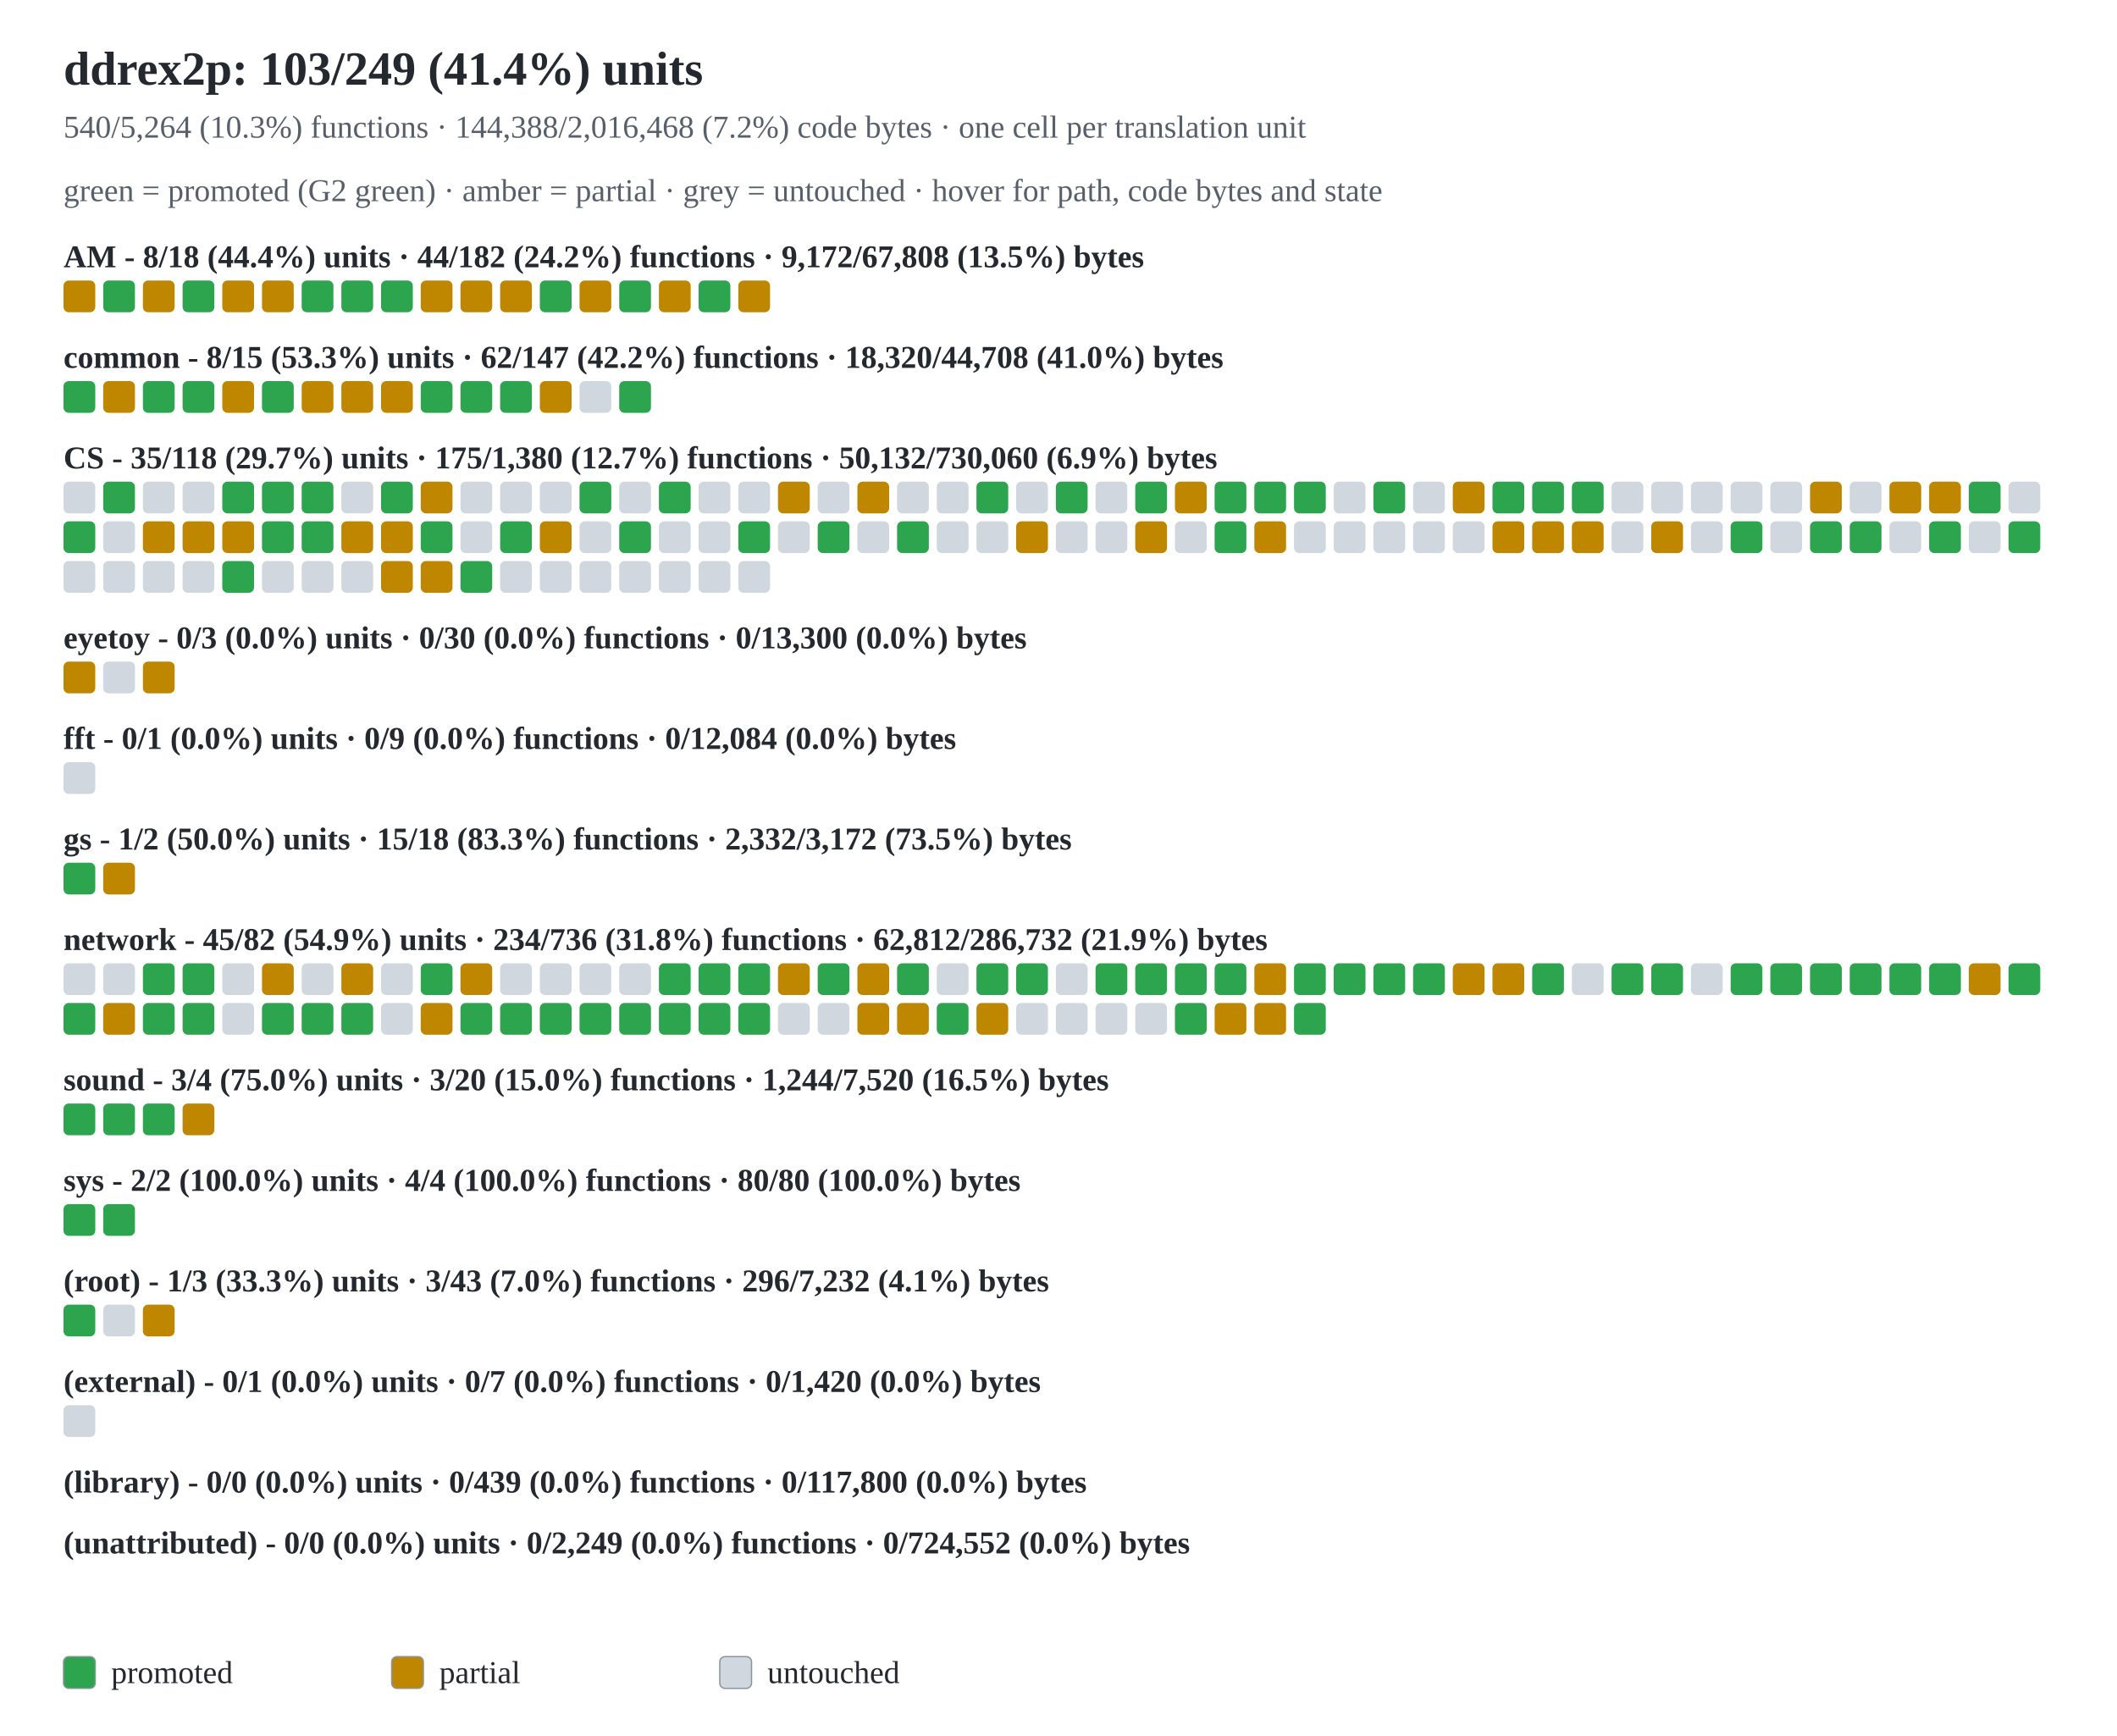
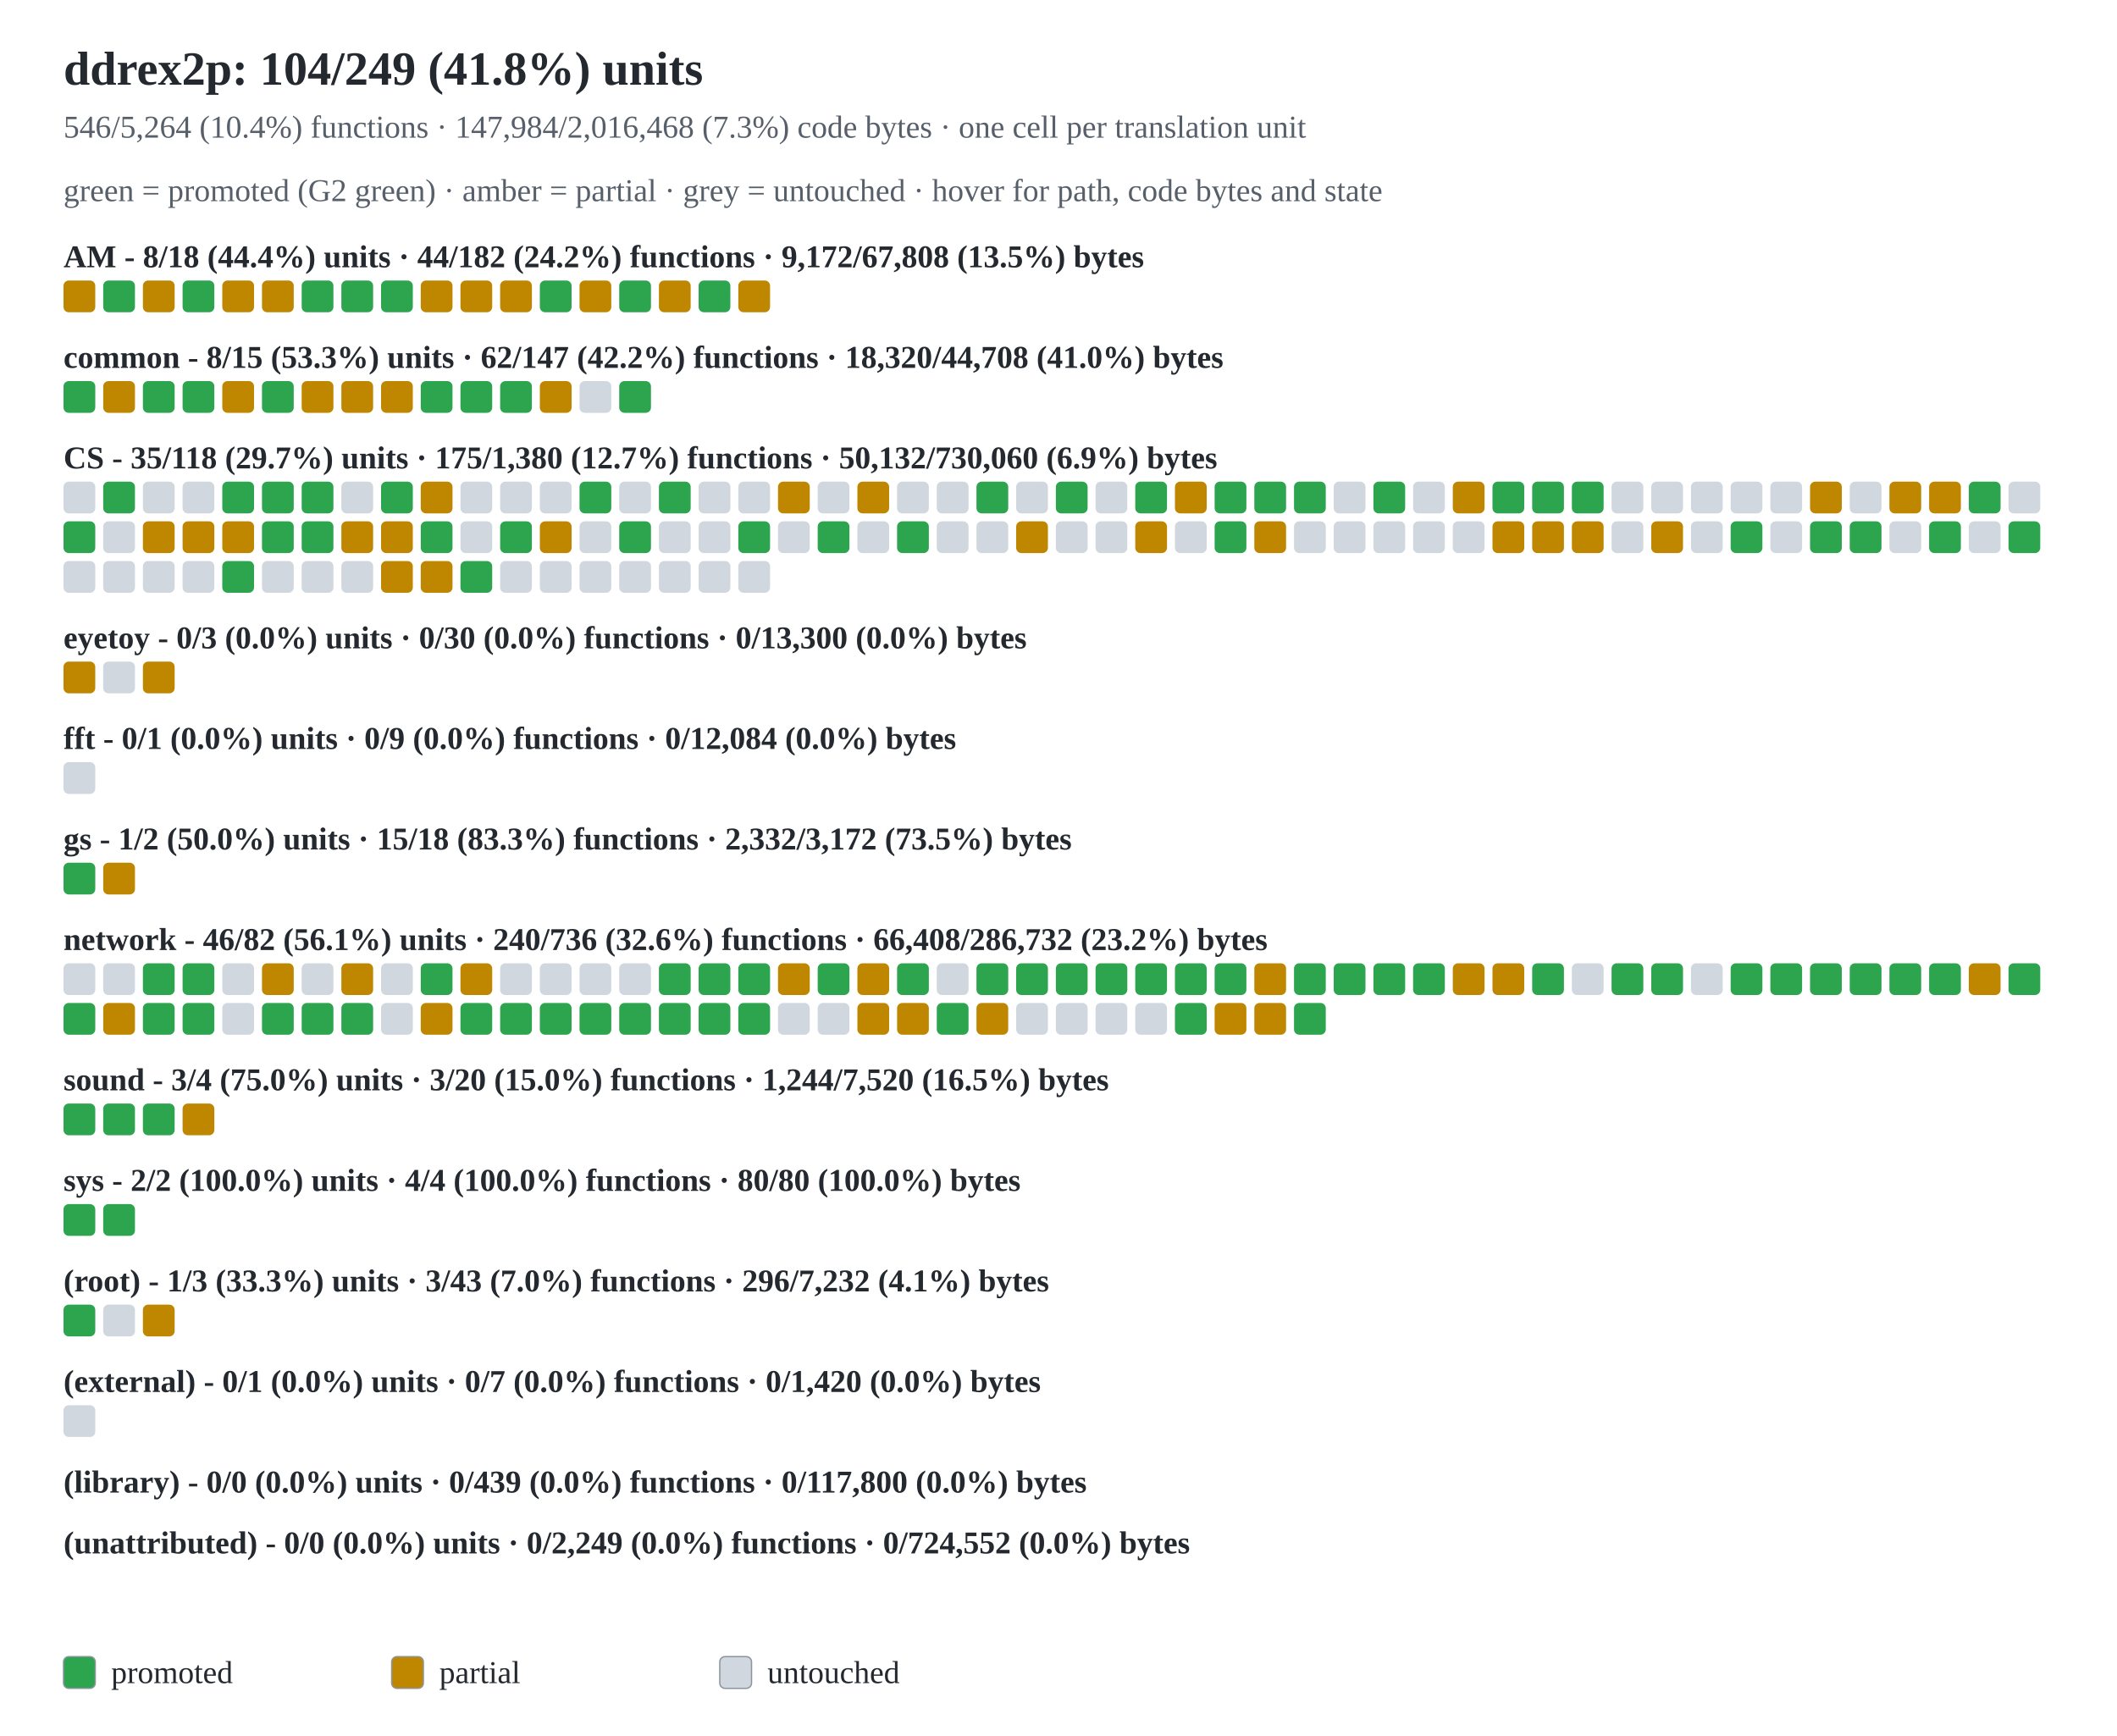
<svg xmlns="http://www.w3.org/2000/svg" width="800" height="656" viewBox="0 0 800 656" role="img" aria-label="ddrex2p translation unit heatmap">
  <rect width="800" height="656" fill="#ffffff" />
-   <text x="24" y="32" font-size="18" font-weight="600" fill="#24292f">ddrex2p: 103/249 (41.4%) units</text>
-   <text x="24" y="52" font-size="12" fill="#57606a">540/5,264 (10.3%) functions · 144,388/2,016,468 (7.2%) code bytes · one cell per translation unit</text>
+   <text x="24" y="32" font-size="18" font-weight="600" fill="#24292f">ddrex2p: 104/249 (41.8%) units</text>
+   <text x="24" y="52" font-size="12" fill="#57606a">546/5,264 (10.4%) functions · 147,984/2,016,468 (7.3%) code bytes · one cell per translation unit</text>
  <text x="24" y="76" font-size="12" fill="#57606a">green = promoted (G2 green) · amber = partial · grey = untouched · hover for path, code bytes and state</text>
  <g class="module" data-module="AM">
    <text x="24" y="101" font-size="12" font-weight="600" fill="#24292f">AM - 8/18 (44.4%) units · 44/182 (24.2%) functions · 9,172/67,808 (13.5%) bytes</text>
    <rect class="cell" data-state="partial" x="24" y="106" width="12" height="12" rx="2" fill="#bf8700" />
    <rect class="cell" data-state="promoted" x="39" y="106" width="12" height="12" rx="2" fill="#2da44e" />
    <rect class="cell" data-state="partial" x="54" y="106" width="12" height="12" rx="2" fill="#bf8700" />
    <rect class="cell" data-state="promoted" x="69" y="106" width="12" height="12" rx="2" fill="#2da44e" />
    <rect class="cell" data-state="partial" x="84" y="106" width="12" height="12" rx="2" fill="#bf8700" />
    <rect class="cell" data-state="partial" x="99" y="106" width="12" height="12" rx="2" fill="#bf8700" />
    <rect class="cell" data-state="promoted" x="114" y="106" width="12" height="12" rx="2" fill="#2da44e" />
    <rect class="cell" data-state="promoted" x="129" y="106" width="12" height="12" rx="2" fill="#2da44e" />
    <rect class="cell" data-state="promoted" x="144" y="106" width="12" height="12" rx="2" fill="#2da44e" />
    <rect class="cell" data-state="partial" x="159" y="106" width="12" height="12" rx="2" fill="#bf8700" />
    <rect class="cell" data-state="partial" x="174" y="106" width="12" height="12" rx="2" fill="#bf8700" />
    <rect class="cell" data-state="partial" x="189" y="106" width="12" height="12" rx="2" fill="#bf8700" />
    <rect class="cell" data-state="promoted" x="204" y="106" width="12" height="12" rx="2" fill="#2da44e" />
    <rect class="cell" data-state="partial" x="219" y="106" width="12" height="12" rx="2" fill="#bf8700" />
    <rect class="cell" data-state="promoted" x="234" y="106" width="12" height="12" rx="2" fill="#2da44e" />
    <rect class="cell" data-state="partial" x="249" y="106" width="12" height="12" rx="2" fill="#bf8700" />
    <rect class="cell" data-state="promoted" x="264" y="106" width="12" height="12" rx="2" fill="#2da44e" />
    <rect class="cell" data-state="partial" x="279" y="106" width="12" height="12" rx="2" fill="#bf8700" />
  </g>
  <g class="module" data-module="common">
    <text x="24" y="139" font-size="12" font-weight="600" fill="#24292f">common - 8/15 (53.3%) units · 62/147 (42.2%) functions · 18,320/44,708 (41.0%) bytes</text>
    <rect class="cell" data-state="promoted" x="24" y="144" width="12" height="12" rx="2" fill="#2da44e" />
    <rect class="cell" data-state="partial" x="39" y="144" width="12" height="12" rx="2" fill="#bf8700" />
    <rect class="cell" data-state="promoted" x="54" y="144" width="12" height="12" rx="2" fill="#2da44e" />
    <rect class="cell" data-state="promoted" x="69" y="144" width="12" height="12" rx="2" fill="#2da44e" />
    <rect class="cell" data-state="partial" x="84" y="144" width="12" height="12" rx="2" fill="#bf8700" />
    <rect class="cell" data-state="promoted" x="99" y="144" width="12" height="12" rx="2" fill="#2da44e" />
    <rect class="cell" data-state="partial" x="114" y="144" width="12" height="12" rx="2" fill="#bf8700" />
    <rect class="cell" data-state="partial" x="129" y="144" width="12" height="12" rx="2" fill="#bf8700" />
    <rect class="cell" data-state="partial" x="144" y="144" width="12" height="12" rx="2" fill="#bf8700" />
    <rect class="cell" data-state="promoted" x="159" y="144" width="12" height="12" rx="2" fill="#2da44e" />
    <rect class="cell" data-state="promoted" x="174" y="144" width="12" height="12" rx="2" fill="#2da44e" />
    <rect class="cell" data-state="promoted" x="189" y="144" width="12" height="12" rx="2" fill="#2da44e" />
    <rect class="cell" data-state="partial" x="204" y="144" width="12" height="12" rx="2" fill="#bf8700" />
    <rect class="cell" data-state="untouched" x="219" y="144" width="12" height="12" rx="2" fill="#d0d7de" />
    <rect class="cell" data-state="promoted" x="234" y="144" width="12" height="12" rx="2" fill="#2da44e" />
  </g>
  <g class="module" data-module="CS">
    <text x="24" y="177" font-size="12" font-weight="600" fill="#24292f">CS - 35/118 (29.7%) units · 175/1,380 (12.7%) functions · 50,132/730,060 (6.9%) bytes</text>
    <rect class="cell" data-state="untouched" x="24" y="182" width="12" height="12" rx="2" fill="#d0d7de" />
    <rect class="cell" data-state="promoted" x="39" y="182" width="12" height="12" rx="2" fill="#2da44e" />
    <rect class="cell" data-state="untouched" x="54" y="182" width="12" height="12" rx="2" fill="#d0d7de" />
    <rect class="cell" data-state="untouched" x="69" y="182" width="12" height="12" rx="2" fill="#d0d7de" />
    <rect class="cell" data-state="promoted" x="84" y="182" width="12" height="12" rx="2" fill="#2da44e" />
    <rect class="cell" data-state="promoted" x="99" y="182" width="12" height="12" rx="2" fill="#2da44e" />
    <rect class="cell" data-state="promoted" x="114" y="182" width="12" height="12" rx="2" fill="#2da44e" />
    <rect class="cell" data-state="untouched" x="129" y="182" width="12" height="12" rx="2" fill="#d0d7de" />
    <rect class="cell" data-state="promoted" x="144" y="182" width="12" height="12" rx="2" fill="#2da44e" />
    <rect class="cell" data-state="partial" x="159" y="182" width="12" height="12" rx="2" fill="#bf8700" />
    <rect class="cell" data-state="untouched" x="174" y="182" width="12" height="12" rx="2" fill="#d0d7de" />
    <rect class="cell" data-state="untouched" x="189" y="182" width="12" height="12" rx="2" fill="#d0d7de" />
    <rect class="cell" data-state="untouched" x="204" y="182" width="12" height="12" rx="2" fill="#d0d7de" />
    <rect class="cell" data-state="promoted" x="219" y="182" width="12" height="12" rx="2" fill="#2da44e" />
    <rect class="cell" data-state="untouched" x="234" y="182" width="12" height="12" rx="2" fill="#d0d7de" />
    <rect class="cell" data-state="promoted" x="249" y="182" width="12" height="12" rx="2" fill="#2da44e" />
    <rect class="cell" data-state="untouched" x="264" y="182" width="12" height="12" rx="2" fill="#d0d7de" />
    <rect class="cell" data-state="untouched" x="279" y="182" width="12" height="12" rx="2" fill="#d0d7de" />
    <rect class="cell" data-state="partial" x="294" y="182" width="12" height="12" rx="2" fill="#bf8700" />
    <rect class="cell" data-state="untouched" x="309" y="182" width="12" height="12" rx="2" fill="#d0d7de" />
    <rect class="cell" data-state="partial" x="324" y="182" width="12" height="12" rx="2" fill="#bf8700" />
    <rect class="cell" data-state="untouched" x="339" y="182" width="12" height="12" rx="2" fill="#d0d7de" />
    <rect class="cell" data-state="untouched" x="354" y="182" width="12" height="12" rx="2" fill="#d0d7de" />
    <rect class="cell" data-state="promoted" x="369" y="182" width="12" height="12" rx="2" fill="#2da44e" />
    <rect class="cell" data-state="untouched" x="384" y="182" width="12" height="12" rx="2" fill="#d0d7de" />
    <rect class="cell" data-state="promoted" x="399" y="182" width="12" height="12" rx="2" fill="#2da44e" />
    <rect class="cell" data-state="untouched" x="414" y="182" width="12" height="12" rx="2" fill="#d0d7de" />
    <rect class="cell" data-state="promoted" x="429" y="182" width="12" height="12" rx="2" fill="#2da44e" />
    <rect class="cell" data-state="partial" x="444" y="182" width="12" height="12" rx="2" fill="#bf8700" />
    <rect class="cell" data-state="promoted" x="459" y="182" width="12" height="12" rx="2" fill="#2da44e" />
    <rect class="cell" data-state="promoted" x="474" y="182" width="12" height="12" rx="2" fill="#2da44e" />
    <rect class="cell" data-state="promoted" x="489" y="182" width="12" height="12" rx="2" fill="#2da44e" />
    <rect class="cell" data-state="untouched" x="504" y="182" width="12" height="12" rx="2" fill="#d0d7de" />
    <rect class="cell" data-state="promoted" x="519" y="182" width="12" height="12" rx="2" fill="#2da44e" />
    <rect class="cell" data-state="untouched" x="534" y="182" width="12" height="12" rx="2" fill="#d0d7de" />
    <rect class="cell" data-state="partial" x="549" y="182" width="12" height="12" rx="2" fill="#bf8700" />
    <rect class="cell" data-state="promoted" x="564" y="182" width="12" height="12" rx="2" fill="#2da44e" />
    <rect class="cell" data-state="promoted" x="579" y="182" width="12" height="12" rx="2" fill="#2da44e" />
    <rect class="cell" data-state="promoted" x="594" y="182" width="12" height="12" rx="2" fill="#2da44e" />
    <rect class="cell" data-state="untouched" x="609" y="182" width="12" height="12" rx="2" fill="#d0d7de" />
    <rect class="cell" data-state="untouched" x="624" y="182" width="12" height="12" rx="2" fill="#d0d7de" />
    <rect class="cell" data-state="untouched" x="639" y="182" width="12" height="12" rx="2" fill="#d0d7de" />
    <rect class="cell" data-state="untouched" x="654" y="182" width="12" height="12" rx="2" fill="#d0d7de" />
    <rect class="cell" data-state="untouched" x="669" y="182" width="12" height="12" rx="2" fill="#d0d7de" />
    <rect class="cell" data-state="partial" x="684" y="182" width="12" height="12" rx="2" fill="#bf8700" />
    <rect class="cell" data-state="untouched" x="699" y="182" width="12" height="12" rx="2" fill="#d0d7de" />
    <rect class="cell" data-state="partial" x="714" y="182" width="12" height="12" rx="2" fill="#bf8700" />
    <rect class="cell" data-state="partial" x="729" y="182" width="12" height="12" rx="2" fill="#bf8700" />
    <rect class="cell" data-state="promoted" x="744" y="182" width="12" height="12" rx="2" fill="#2da44e" />
    <rect class="cell" data-state="untouched" x="759" y="182" width="12" height="12" rx="2" fill="#d0d7de" />
    <rect class="cell" data-state="promoted" x="24" y="197" width="12" height="12" rx="2" fill="#2da44e" />
    <rect class="cell" data-state="untouched" x="39" y="197" width="12" height="12" rx="2" fill="#d0d7de" />
    <rect class="cell" data-state="partial" x="54" y="197" width="12" height="12" rx="2" fill="#bf8700" />
    <rect class="cell" data-state="partial" x="69" y="197" width="12" height="12" rx="2" fill="#bf8700" />
    <rect class="cell" data-state="partial" x="84" y="197" width="12" height="12" rx="2" fill="#bf8700" />
    <rect class="cell" data-state="promoted" x="99" y="197" width="12" height="12" rx="2" fill="#2da44e" />
    <rect class="cell" data-state="promoted" x="114" y="197" width="12" height="12" rx="2" fill="#2da44e" />
    <rect class="cell" data-state="partial" x="129" y="197" width="12" height="12" rx="2" fill="#bf8700" />
    <rect class="cell" data-state="partial" x="144" y="197" width="12" height="12" rx="2" fill="#bf8700" />
    <rect class="cell" data-state="promoted" x="159" y="197" width="12" height="12" rx="2" fill="#2da44e" />
    <rect class="cell" data-state="untouched" x="174" y="197" width="12" height="12" rx="2" fill="#d0d7de" />
    <rect class="cell" data-state="promoted" x="189" y="197" width="12" height="12" rx="2" fill="#2da44e" />
    <rect class="cell" data-state="partial" x="204" y="197" width="12" height="12" rx="2" fill="#bf8700" />
    <rect class="cell" data-state="untouched" x="219" y="197" width="12" height="12" rx="2" fill="#d0d7de" />
    <rect class="cell" data-state="promoted" x="234" y="197" width="12" height="12" rx="2" fill="#2da44e" />
    <rect class="cell" data-state="untouched" x="249" y="197" width="12" height="12" rx="2" fill="#d0d7de" />
    <rect class="cell" data-state="untouched" x="264" y="197" width="12" height="12" rx="2" fill="#d0d7de" />
    <rect class="cell" data-state="promoted" x="279" y="197" width="12" height="12" rx="2" fill="#2da44e" />
    <rect class="cell" data-state="untouched" x="294" y="197" width="12" height="12" rx="2" fill="#d0d7de" />
    <rect class="cell" data-state="promoted" x="309" y="197" width="12" height="12" rx="2" fill="#2da44e" />
    <rect class="cell" data-state="untouched" x="324" y="197" width="12" height="12" rx="2" fill="#d0d7de" />
    <rect class="cell" data-state="promoted" x="339" y="197" width="12" height="12" rx="2" fill="#2da44e" />
    <rect class="cell" data-state="untouched" x="354" y="197" width="12" height="12" rx="2" fill="#d0d7de" />
    <rect class="cell" data-state="untouched" x="369" y="197" width="12" height="12" rx="2" fill="#d0d7de" />
    <rect class="cell" data-state="partial" x="384" y="197" width="12" height="12" rx="2" fill="#bf8700" />
    <rect class="cell" data-state="untouched" x="399" y="197" width="12" height="12" rx="2" fill="#d0d7de" />
    <rect class="cell" data-state="untouched" x="414" y="197" width="12" height="12" rx="2" fill="#d0d7de" />
    <rect class="cell" data-state="partial" x="429" y="197" width="12" height="12" rx="2" fill="#bf8700" />
    <rect class="cell" data-state="untouched" x="444" y="197" width="12" height="12" rx="2" fill="#d0d7de" />
    <rect class="cell" data-state="promoted" x="459" y="197" width="12" height="12" rx="2" fill="#2da44e" />
    <rect class="cell" data-state="partial" x="474" y="197" width="12" height="12" rx="2" fill="#bf8700" />
    <rect class="cell" data-state="untouched" x="489" y="197" width="12" height="12" rx="2" fill="#d0d7de" />
    <rect class="cell" data-state="untouched" x="504" y="197" width="12" height="12" rx="2" fill="#d0d7de" />
    <rect class="cell" data-state="untouched" x="519" y="197" width="12" height="12" rx="2" fill="#d0d7de" />
    <rect class="cell" data-state="untouched" x="534" y="197" width="12" height="12" rx="2" fill="#d0d7de" />
    <rect class="cell" data-state="untouched" x="549" y="197" width="12" height="12" rx="2" fill="#d0d7de" />
    <rect class="cell" data-state="partial" x="564" y="197" width="12" height="12" rx="2" fill="#bf8700" />
    <rect class="cell" data-state="partial" x="579" y="197" width="12" height="12" rx="2" fill="#bf8700" />
    <rect class="cell" data-state="partial" x="594" y="197" width="12" height="12" rx="2" fill="#bf8700" />
    <rect class="cell" data-state="untouched" x="609" y="197" width="12" height="12" rx="2" fill="#d0d7de" />
    <rect class="cell" data-state="partial" x="624" y="197" width="12" height="12" rx="2" fill="#bf8700" />
    <rect class="cell" data-state="untouched" x="639" y="197" width="12" height="12" rx="2" fill="#d0d7de" />
    <rect class="cell" data-state="promoted" x="654" y="197" width="12" height="12" rx="2" fill="#2da44e" />
    <rect class="cell" data-state="untouched" x="669" y="197" width="12" height="12" rx="2" fill="#d0d7de" />
    <rect class="cell" data-state="promoted" x="684" y="197" width="12" height="12" rx="2" fill="#2da44e" />
    <rect class="cell" data-state="promoted" x="699" y="197" width="12" height="12" rx="2" fill="#2da44e" />
    <rect class="cell" data-state="untouched" x="714" y="197" width="12" height="12" rx="2" fill="#d0d7de" />
    <rect class="cell" data-state="promoted" x="729" y="197" width="12" height="12" rx="2" fill="#2da44e" />
    <rect class="cell" data-state="untouched" x="744" y="197" width="12" height="12" rx="2" fill="#d0d7de" />
    <rect class="cell" data-state="promoted" x="759" y="197" width="12" height="12" rx="2" fill="#2da44e" />
    <rect class="cell" data-state="untouched" x="24" y="212" width="12" height="12" rx="2" fill="#d0d7de" />
    <rect class="cell" data-state="untouched" x="39" y="212" width="12" height="12" rx="2" fill="#d0d7de" />
    <rect class="cell" data-state="untouched" x="54" y="212" width="12" height="12" rx="2" fill="#d0d7de" />
    <rect class="cell" data-state="untouched" x="69" y="212" width="12" height="12" rx="2" fill="#d0d7de" />
    <rect class="cell" data-state="promoted" x="84" y="212" width="12" height="12" rx="2" fill="#2da44e" />
    <rect class="cell" data-state="untouched" x="99" y="212" width="12" height="12" rx="2" fill="#d0d7de" />
    <rect class="cell" data-state="untouched" x="114" y="212" width="12" height="12" rx="2" fill="#d0d7de" />
    <rect class="cell" data-state="untouched" x="129" y="212" width="12" height="12" rx="2" fill="#d0d7de" />
    <rect class="cell" data-state="partial" x="144" y="212" width="12" height="12" rx="2" fill="#bf8700" />
    <rect class="cell" data-state="partial" x="159" y="212" width="12" height="12" rx="2" fill="#bf8700" />
    <rect class="cell" data-state="promoted" x="174" y="212" width="12" height="12" rx="2" fill="#2da44e" />
    <rect class="cell" data-state="untouched" x="189" y="212" width="12" height="12" rx="2" fill="#d0d7de" />
    <rect class="cell" data-state="untouched" x="204" y="212" width="12" height="12" rx="2" fill="#d0d7de" />
    <rect class="cell" data-state="untouched" x="219" y="212" width="12" height="12" rx="2" fill="#d0d7de" />
    <rect class="cell" data-state="untouched" x="234" y="212" width="12" height="12" rx="2" fill="#d0d7de" />
    <rect class="cell" data-state="untouched" x="249" y="212" width="12" height="12" rx="2" fill="#d0d7de" />
    <rect class="cell" data-state="untouched" x="264" y="212" width="12" height="12" rx="2" fill="#d0d7de" />
    <rect class="cell" data-state="untouched" x="279" y="212" width="12" height="12" rx="2" fill="#d0d7de" />
  </g>
  <g class="module" data-module="eyetoy">
    <text x="24" y="245" font-size="12" font-weight="600" fill="#24292f">eyetoy - 0/3 (0.0%) units · 0/30 (0.0%) functions · 0/13,300 (0.0%) bytes</text>
    <rect class="cell" data-state="partial" x="24" y="250" width="12" height="12" rx="2" fill="#bf8700" />
    <rect class="cell" data-state="untouched" x="39" y="250" width="12" height="12" rx="2" fill="#d0d7de" />
    <rect class="cell" data-state="partial" x="54" y="250" width="12" height="12" rx="2" fill="#bf8700" />
  </g>
  <g class="module" data-module="fft">
    <text x="24" y="283" font-size="12" font-weight="600" fill="#24292f">fft - 0/1 (0.0%) units · 0/9 (0.0%) functions · 0/12,084 (0.0%) bytes</text>
    <rect class="cell" data-state="untouched" x="24" y="288" width="12" height="12" rx="2" fill="#d0d7de" />
  </g>
  <g class="module" data-module="gs">
    <text x="24" y="321" font-size="12" font-weight="600" fill="#24292f">gs - 1/2 (50.0%) units · 15/18 (83.3%) functions · 2,332/3,172 (73.5%) bytes</text>
    <rect class="cell" data-state="promoted" x="24" y="326" width="12" height="12" rx="2" fill="#2da44e" />
    <rect class="cell" data-state="partial" x="39" y="326" width="12" height="12" rx="2" fill="#bf8700" />
  </g>
  <g class="module" data-module="network">
-     <text x="24" y="359" font-size="12" font-weight="600" fill="#24292f">network - 45/82 (54.9%) units · 234/736 (31.8%) functions · 62,812/286,732 (21.9%) bytes</text>
+     <text x="24" y="359" font-size="12" font-weight="600" fill="#24292f">network - 46/82 (56.1%) units · 240/736 (32.6%) functions · 66,408/286,732 (23.2%) bytes</text>
    <rect class="cell" data-state="untouched" x="24" y="364" width="12" height="12" rx="2" fill="#d0d7de" />
    <rect class="cell" data-state="untouched" x="39" y="364" width="12" height="12" rx="2" fill="#d0d7de" />
    <rect class="cell" data-state="promoted" x="54" y="364" width="12" height="12" rx="2" fill="#2da44e" />
    <rect class="cell" data-state="promoted" x="69" y="364" width="12" height="12" rx="2" fill="#2da44e" />
    <rect class="cell" data-state="untouched" x="84" y="364" width="12" height="12" rx="2" fill="#d0d7de" />
    <rect class="cell" data-state="partial" x="99" y="364" width="12" height="12" rx="2" fill="#bf8700" />
    <rect class="cell" data-state="untouched" x="114" y="364" width="12" height="12" rx="2" fill="#d0d7de" />
    <rect class="cell" data-state="partial" x="129" y="364" width="12" height="12" rx="2" fill="#bf8700" />
    <rect class="cell" data-state="untouched" x="144" y="364" width="12" height="12" rx="2" fill="#d0d7de" />
    <rect class="cell" data-state="promoted" x="159" y="364" width="12" height="12" rx="2" fill="#2da44e" />
    <rect class="cell" data-state="partial" x="174" y="364" width="12" height="12" rx="2" fill="#bf8700" />
    <rect class="cell" data-state="untouched" x="189" y="364" width="12" height="12" rx="2" fill="#d0d7de" />
    <rect class="cell" data-state="untouched" x="204" y="364" width="12" height="12" rx="2" fill="#d0d7de" />
    <rect class="cell" data-state="untouched" x="219" y="364" width="12" height="12" rx="2" fill="#d0d7de" />
    <rect class="cell" data-state="untouched" x="234" y="364" width="12" height="12" rx="2" fill="#d0d7de" />
    <rect class="cell" data-state="promoted" x="249" y="364" width="12" height="12" rx="2" fill="#2da44e" />
    <rect class="cell" data-state="promoted" x="264" y="364" width="12" height="12" rx="2" fill="#2da44e" />
    <rect class="cell" data-state="promoted" x="279" y="364" width="12" height="12" rx="2" fill="#2da44e" />
    <rect class="cell" data-state="partial" x="294" y="364" width="12" height="12" rx="2" fill="#bf8700" />
    <rect class="cell" data-state="promoted" x="309" y="364" width="12" height="12" rx="2" fill="#2da44e" />
    <rect class="cell" data-state="partial" x="324" y="364" width="12" height="12" rx="2" fill="#bf8700" />
    <rect class="cell" data-state="promoted" x="339" y="364" width="12" height="12" rx="2" fill="#2da44e" />
    <rect class="cell" data-state="untouched" x="354" y="364" width="12" height="12" rx="2" fill="#d0d7de" />
    <rect class="cell" data-state="promoted" x="369" y="364" width="12" height="12" rx="2" fill="#2da44e" />
    <rect class="cell" data-state="promoted" x="384" y="364" width="12" height="12" rx="2" fill="#2da44e" />
-     <rect class="cell" data-state="untouched" x="399" y="364" width="12" height="12" rx="2" fill="#d0d7de" />
+     <rect class="cell" data-state="promoted" x="399" y="364" width="12" height="12" rx="2" fill="#2da44e" />
    <rect class="cell" data-state="promoted" x="414" y="364" width="12" height="12" rx="2" fill="#2da44e" />
    <rect class="cell" data-state="promoted" x="429" y="364" width="12" height="12" rx="2" fill="#2da44e" />
    <rect class="cell" data-state="promoted" x="444" y="364" width="12" height="12" rx="2" fill="#2da44e" />
    <rect class="cell" data-state="promoted" x="459" y="364" width="12" height="12" rx="2" fill="#2da44e" />
    <rect class="cell" data-state="partial" x="474" y="364" width="12" height="12" rx="2" fill="#bf8700" />
    <rect class="cell" data-state="promoted" x="489" y="364" width="12" height="12" rx="2" fill="#2da44e" />
    <rect class="cell" data-state="promoted" x="504" y="364" width="12" height="12" rx="2" fill="#2da44e" />
    <rect class="cell" data-state="promoted" x="519" y="364" width="12" height="12" rx="2" fill="#2da44e" />
    <rect class="cell" data-state="promoted" x="534" y="364" width="12" height="12" rx="2" fill="#2da44e" />
    <rect class="cell" data-state="partial" x="549" y="364" width="12" height="12" rx="2" fill="#bf8700" />
    <rect class="cell" data-state="partial" x="564" y="364" width="12" height="12" rx="2" fill="#bf8700" />
    <rect class="cell" data-state="promoted" x="579" y="364" width="12" height="12" rx="2" fill="#2da44e" />
    <rect class="cell" data-state="untouched" x="594" y="364" width="12" height="12" rx="2" fill="#d0d7de" />
    <rect class="cell" data-state="promoted" x="609" y="364" width="12" height="12" rx="2" fill="#2da44e" />
    <rect class="cell" data-state="promoted" x="624" y="364" width="12" height="12" rx="2" fill="#2da44e" />
    <rect class="cell" data-state="untouched" x="639" y="364" width="12" height="12" rx="2" fill="#d0d7de" />
    <rect class="cell" data-state="promoted" x="654" y="364" width="12" height="12" rx="2" fill="#2da44e" />
    <rect class="cell" data-state="promoted" x="669" y="364" width="12" height="12" rx="2" fill="#2da44e" />
    <rect class="cell" data-state="promoted" x="684" y="364" width="12" height="12" rx="2" fill="#2da44e" />
    <rect class="cell" data-state="promoted" x="699" y="364" width="12" height="12" rx="2" fill="#2da44e" />
    <rect class="cell" data-state="promoted" x="714" y="364" width="12" height="12" rx="2" fill="#2da44e" />
    <rect class="cell" data-state="promoted" x="729" y="364" width="12" height="12" rx="2" fill="#2da44e" />
    <rect class="cell" data-state="partial" x="744" y="364" width="12" height="12" rx="2" fill="#bf8700" />
    <rect class="cell" data-state="promoted" x="759" y="364" width="12" height="12" rx="2" fill="#2da44e" />
    <rect class="cell" data-state="promoted" x="24" y="379" width="12" height="12" rx="2" fill="#2da44e" />
    <rect class="cell" data-state="partial" x="39" y="379" width="12" height="12" rx="2" fill="#bf8700" />
    <rect class="cell" data-state="promoted" x="54" y="379" width="12" height="12" rx="2" fill="#2da44e" />
    <rect class="cell" data-state="promoted" x="69" y="379" width="12" height="12" rx="2" fill="#2da44e" />
    <rect class="cell" data-state="untouched" x="84" y="379" width="12" height="12" rx="2" fill="#d0d7de" />
    <rect class="cell" data-state="promoted" x="99" y="379" width="12" height="12" rx="2" fill="#2da44e" />
    <rect class="cell" data-state="promoted" x="114" y="379" width="12" height="12" rx="2" fill="#2da44e" />
    <rect class="cell" data-state="promoted" x="129" y="379" width="12" height="12" rx="2" fill="#2da44e" />
    <rect class="cell" data-state="untouched" x="144" y="379" width="12" height="12" rx="2" fill="#d0d7de" />
    <rect class="cell" data-state="partial" x="159" y="379" width="12" height="12" rx="2" fill="#bf8700" />
    <rect class="cell" data-state="promoted" x="174" y="379" width="12" height="12" rx="2" fill="#2da44e" />
    <rect class="cell" data-state="promoted" x="189" y="379" width="12" height="12" rx="2" fill="#2da44e" />
    <rect class="cell" data-state="promoted" x="204" y="379" width="12" height="12" rx="2" fill="#2da44e" />
    <rect class="cell" data-state="promoted" x="219" y="379" width="12" height="12" rx="2" fill="#2da44e" />
    <rect class="cell" data-state="promoted" x="234" y="379" width="12" height="12" rx="2" fill="#2da44e" />
    <rect class="cell" data-state="promoted" x="249" y="379" width="12" height="12" rx="2" fill="#2da44e" />
    <rect class="cell" data-state="promoted" x="264" y="379" width="12" height="12" rx="2" fill="#2da44e" />
    <rect class="cell" data-state="promoted" x="279" y="379" width="12" height="12" rx="2" fill="#2da44e" />
    <rect class="cell" data-state="untouched" x="294" y="379" width="12" height="12" rx="2" fill="#d0d7de" />
    <rect class="cell" data-state="untouched" x="309" y="379" width="12" height="12" rx="2" fill="#d0d7de" />
    <rect class="cell" data-state="partial" x="324" y="379" width="12" height="12" rx="2" fill="#bf8700" />
    <rect class="cell" data-state="partial" x="339" y="379" width="12" height="12" rx="2" fill="#bf8700" />
    <rect class="cell" data-state="promoted" x="354" y="379" width="12" height="12" rx="2" fill="#2da44e" />
    <rect class="cell" data-state="partial" x="369" y="379" width="12" height="12" rx="2" fill="#bf8700" />
    <rect class="cell" data-state="untouched" x="384" y="379" width="12" height="12" rx="2" fill="#d0d7de" />
    <rect class="cell" data-state="untouched" x="399" y="379" width="12" height="12" rx="2" fill="#d0d7de" />
    <rect class="cell" data-state="untouched" x="414" y="379" width="12" height="12" rx="2" fill="#d0d7de" />
    <rect class="cell" data-state="untouched" x="429" y="379" width="12" height="12" rx="2" fill="#d0d7de" />
    <rect class="cell" data-state="promoted" x="444" y="379" width="12" height="12" rx="2" fill="#2da44e" />
    <rect class="cell" data-state="partial" x="459" y="379" width="12" height="12" rx="2" fill="#bf8700" />
    <rect class="cell" data-state="partial" x="474" y="379" width="12" height="12" rx="2" fill="#bf8700" />
    <rect class="cell" data-state="promoted" x="489" y="379" width="12" height="12" rx="2" fill="#2da44e" />
  </g>
  <g class="module" data-module="sound">
    <text x="24" y="412" font-size="12" font-weight="600" fill="#24292f">sound - 3/4 (75.0%) units · 3/20 (15.0%) functions · 1,244/7,520 (16.5%) bytes</text>
    <rect class="cell" data-state="promoted" x="24" y="417" width="12" height="12" rx="2" fill="#2da44e" />
    <rect class="cell" data-state="promoted" x="39" y="417" width="12" height="12" rx="2" fill="#2da44e" />
    <rect class="cell" data-state="promoted" x="54" y="417" width="12" height="12" rx="2" fill="#2da44e" />
    <rect class="cell" data-state="partial" x="69" y="417" width="12" height="12" rx="2" fill="#bf8700" />
  </g>
  <g class="module" data-module="sys">
    <text x="24" y="450" font-size="12" font-weight="600" fill="#24292f">sys - 2/2 (100.0%) units · 4/4 (100.0%) functions · 80/80 (100.0%) bytes</text>
    <rect class="cell" data-state="promoted" x="24" y="455" width="12" height="12" rx="2" fill="#2da44e" />
    <rect class="cell" data-state="promoted" x="39" y="455" width="12" height="12" rx="2" fill="#2da44e" />
  </g>
  <g class="module" data-module="(root)">
    <text x="24" y="488" font-size="12" font-weight="600" fill="#24292f">(root) - 1/3 (33.3%) units · 3/43 (7.0%) functions · 296/7,232 (4.1%) bytes</text>
    <rect class="cell" data-state="promoted" x="24" y="493" width="12" height="12" rx="2" fill="#2da44e" />
    <rect class="cell" data-state="untouched" x="39" y="493" width="12" height="12" rx="2" fill="#d0d7de" />
    <rect class="cell" data-state="partial" x="54" y="493" width="12" height="12" rx="2" fill="#bf8700" />
  </g>
  <g class="module" data-module="(external)">
    <text x="24" y="526" font-size="12" font-weight="600" fill="#24292f">(external) - 0/1 (0.0%) units · 0/7 (0.0%) functions · 0/1,420 (0.0%) bytes</text>
    <rect class="cell" data-state="untouched" x="24" y="531" width="12" height="12" rx="2" fill="#d0d7de" />
  </g>
  <g class="module" data-module="(library)">
    <text x="24" y="564" font-size="12" font-weight="600" fill="#24292f">(library) - 0/0 (0.0%) units · 0/439 (0.0%) functions · 0/117,800 (0.0%) bytes</text>
  </g>
  <g class="module" data-module="(unattributed)">
    <text x="24" y="587" font-size="12" font-weight="600" fill="#24292f">(unattributed) - 0/0 (0.0%) units · 0/2,249 (0.0%) functions · 0/724,552 (0.0%) bytes</text>
  </g>
  <g transform="translate(0 626)" class="legend">
    <rect x="24" y="0" width="12" height="12" rx="2" fill="#2da44e" stroke="#8c959f" stroke-width="0.5" />
    <text x="42" y="10" font-size="12" fill="#24292f">promoted</text>
    <rect x="148" y="0" width="12" height="12" rx="2" fill="#bf8700" stroke="#8c959f" stroke-width="0.5" />
    <text x="166" y="10" font-size="12" fill="#24292f">partial</text>
    <rect x="272" y="0" width="12" height="12" rx="2" fill="#d0d7de" stroke="#8c959f" stroke-width="0.5" />
    <text x="290" y="10" font-size="12" fill="#24292f">untouched</text>
  </g>
</svg>
